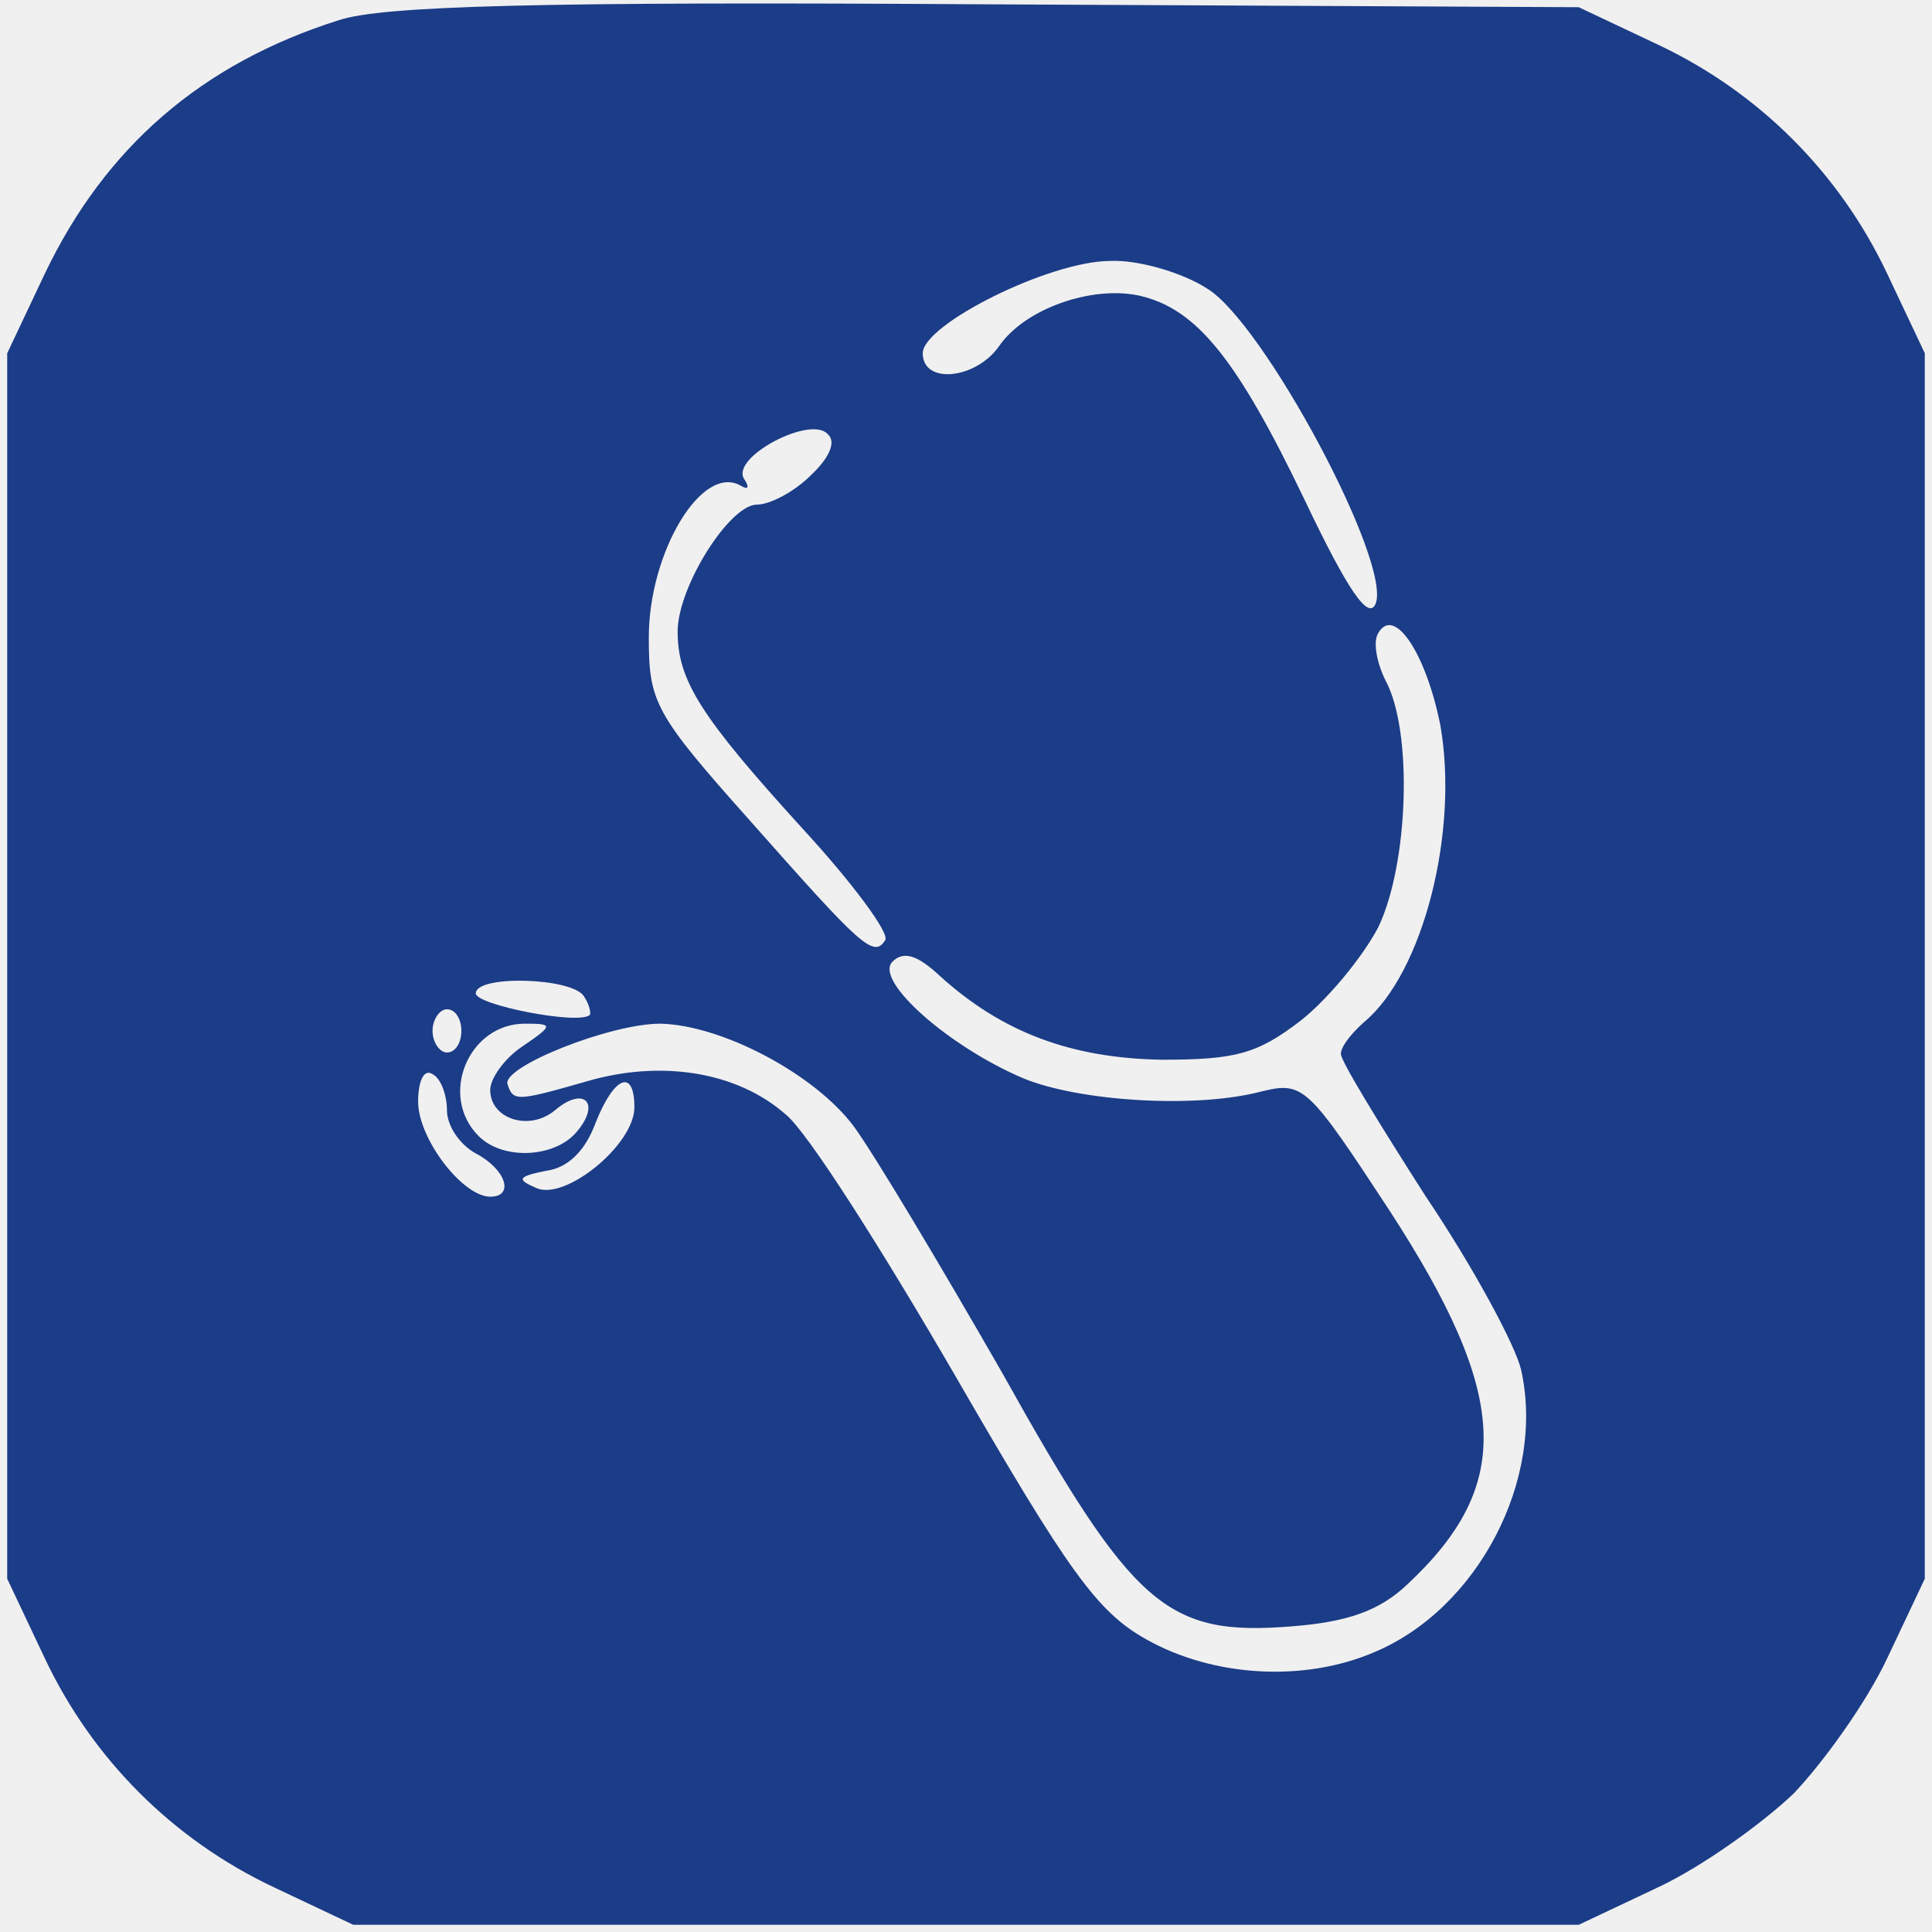
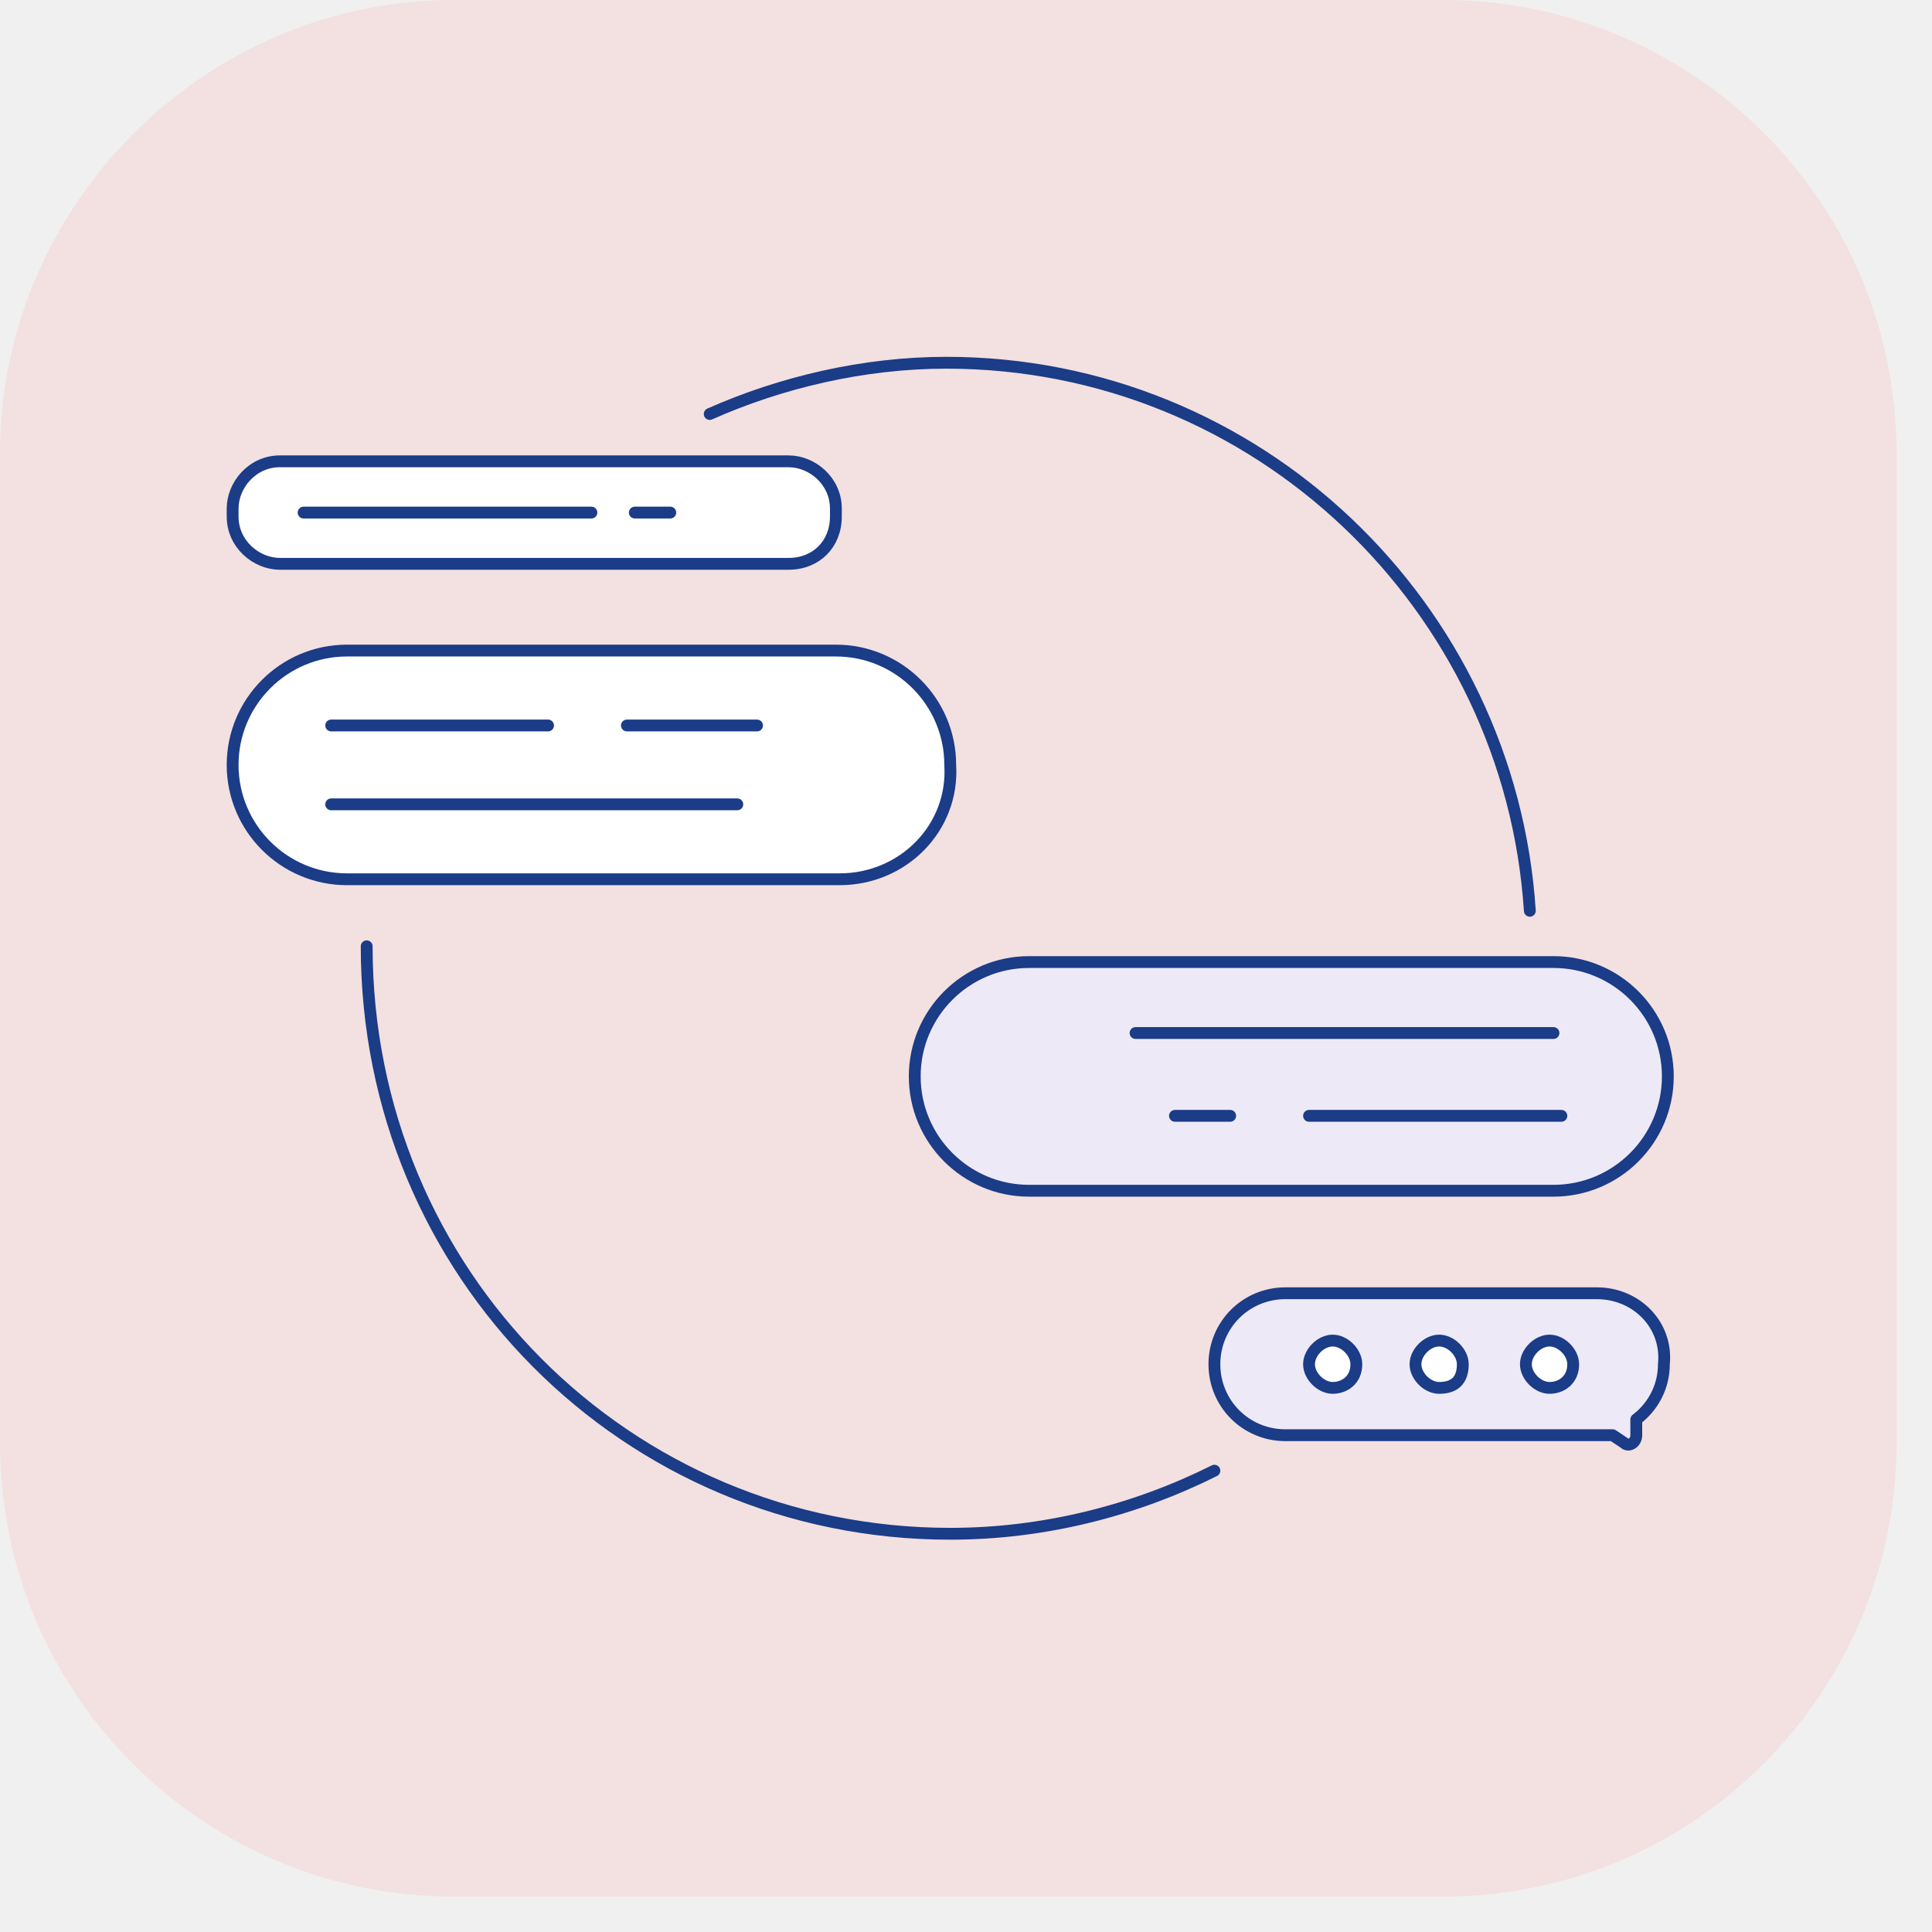
- <svg xmlns="http://www.w3.org/2000/svg" version="1.0" width="134pt" height="134pt" viewBox="0 0 134 134" preserveAspectRatio="xMidYMid meet">
-   <g transform="translate(0,134) scale(0.1,-0.1)" fill="#1B3C87" stroke="none">
-     <path d="M235 1326 c-95 -30 -162 -88 -204 -176 l-26 -55 0 -425 0 -425 26 -55 c33 -70 89 -126 159 -159 l55 -26 425 0 425 0 55 26 c30 14 72 44 94 65 21 22 51 64 65 94 l26 55 0 425 0 425 -26 55 c-33 70 -89 126 -159 159 l-55 26 -410 2 c-311 2 -420 -1 -450 -11z m602 -186 c39 -23 129 -191 117 -219 -5 -11 -19 9 -49 72 -47 98 -75 133 -115 142 -33 7 -79 -9 -97 -35 -16 -23 -53 -27 -53 -5 0 20 88 64 130 64 19 1 50 -8 67 -19z m-275 -130 c-11 -11 -28 -20 -37 -20 -19 0 -55 -57 -55 -88 0 -34 16 -59 86 -136 35 -38 61 -73 58 -78 -8 -13 -17 -4 -94 83 -66 74 -70 82 -70 127 0 59 37 121 64 105 5 -3 6 -1 2 5 -9 15 46 44 58 31 6 -5 2 -16 -12 -29z m437 -173 c13 -74 -12 -172 -53 -206 -9 -8 -16 -17 -16 -22 0 -5 27 -49 59 -99 33 -49 62 -103 66 -120 17 -76 -30 -166 -102 -196 -49 -21 -112 -17 -158 9 -34 19 -54 47 -132 182 -51 88 -103 170 -118 182 -34 30 -87 38 -138 23 -49 -14 -51 -14 -55 -2 -4 12 71 42 106 42 43 -1 107 -35 134 -71 14 -19 60 -96 103 -171 91 -163 114 -183 201 -176 39 3 61 11 80 29 74 69 71 131 -12 259 -57 87 -60 90 -89 83 -45 -12 -126 -7 -165 9 -52 22 -104 68 -91 81 8 8 18 4 33 -10 43 -39 91 -57 154 -58 51 0 66 4 96 27 19 15 43 44 54 65 21 44 24 136 5 171 -6 12 -9 27 -5 33 11 19 33 -14 43 -64z m-594 -188 c4 -6 5 -12 4 -13 -8 -7 -79 7 -79 15 0 13 67 11 75 -2z m-85 -24 c0 -8 -4 -15 -10 -15 -5 0 -10 7 -10 15 0 8 5 15 10 15 6 0 10 -7 10 -15z m42 -11 c-12 -8 -22 -22 -22 -30 0 -20 27 -29 45 -14 20 17 32 5 15 -15 -15 -18 -51 -20 -68 -3 -28 28 -7 78 32 78 20 0 20 -1 -2 -16z m-52 -44 c0 -11 9 -24 20 -30 21 -11 27 -30 10 -30 -19 0 -50 40 -50 66 0 14 4 23 10 19 6 -3 10 -15 10 -25z m130 2 c0 -26 -48 -65 -68 -56 -14 6 -13 8 7 12 15 2 27 14 34 33 13 33 27 38 27 11z" />
-   </g>
+ <svg xmlns="http://www.w3.org/2000/svg" width="49" height="49" viewBox="0 0 49 49" fill="none">
+   <path opacity="0.2" d="M11.5 0H36.6C42.9 0 48.1 5.1 48.1 11.5V36.6C48.1 42.9 43 48.1 36.6 48.1H11.5C5.2 48.1 0 43 0 36.6V11.5C0 5.2 5.2 0 11.5 0Z" fill="#FFA0A0" />
+   <path d="M30.8 37.3C28.8 38.3 26.5 38.9 24.1 38.9C15.9 38.9 9.3 32.3 9.3 24" stroke="#1B3C87" stroke-width="0.3" stroke-miterlimit="10" stroke-linecap="round" stroke-linejoin="round" />
+   <path d="M18 10.5C19.8 9.7 21.9 9.2 24 9.2C31.9 9.2 38.3 15.4 38.8 23.1" stroke="#1B3C87" stroke-width="0.3" stroke-miterlimit="10" stroke-linecap="round" stroke-linejoin="round" />
+   <path d="M21.3 22.3H8.8C7.2 22.3 5.9 21 5.9 19.4C5.9 17.8 7.2 16.5 8.8 16.5H21.2C22.8 16.5 24.1 17.8 24.1 19.4C24.2 21 22.9 22.3 21.3 22.3Z" fill="white" stroke="#1B3C87" stroke-width="0.3" stroke-miterlimit="10" stroke-linecap="round" stroke-linejoin="round" />
+   <path d="M8.4 18.4H13.9" stroke="#1B3C87" stroke-width="0.3" stroke-miterlimit="10" stroke-linecap="round" stroke-linejoin="round" />
+   <path d="M15.9 18.4H19.2" stroke="#1B3C87" stroke-width="0.3" stroke-miterlimit="10" stroke-linecap="round" stroke-linejoin="round" />
+   <path d="M8.4 20.4H18.7" stroke="#1B3C87" stroke-width="0.3" stroke-miterlimit="10" stroke-linecap="round" stroke-linejoin="round" />
+   <path d="M39.4 30.2H26.1C24.5 30.2 23.2 28.9 23.2 27.3C23.2 25.7 24.5 24.4 26.1 24.4H39.4C41 24.4 42.3 25.7 42.3 27.3C42.3 28.9 41 30.2 39.4 30.2Z" fill="#EDE9F7" stroke="#1B3C87" stroke-width="0.3" stroke-miterlimit="10" stroke-linecap="round" stroke-linejoin="round" />
+   <path d="M39.4 26.2H28.8" stroke="#1B3C87" stroke-width="0.3" stroke-miterlimit="10" stroke-linecap="round" stroke-linejoin="round" />
+   <path d="M39.6 28.3H33.2" stroke="#1B3C87" stroke-width="0.3" stroke-miterlimit="10" stroke-linecap="round" stroke-linejoin="round" />
+   <path d="M29.8 28.3H31.2" stroke="#1B3C87" stroke-width="0.3" stroke-miterlimit="10" stroke-linecap="round" stroke-linejoin="round" />
+   <path d="M20 14.3H7.1C6.5 14.3 5.9 13.8 5.9 13.1V12.9C5.9 12.3 6.4 11.7 7.1 11.7H20C20.6 11.7 21.2 12.2 21.2 12.9V13.1C21.2 13.8 20.7 14.3 20 14.3Z" fill="white" stroke="#1B3C87" stroke-width="0.3" stroke-miterlimit="10" stroke-linecap="round" stroke-linejoin="round" />
+   <path d="M7.7 13H15" stroke="#1B3C87" stroke-width="0.3" stroke-miterlimit="10" stroke-linecap="round" stroke-linejoin="round" />
+   <path d="M16.1 13H17" stroke="#1B3C87" stroke-width="0.3" stroke-miterlimit="10" stroke-linecap="round" stroke-linejoin="round" />
+   <path d="M40.5 32.8H32.6C31.6 32.8 30.8 33.6 30.8 34.6C30.8 35.6 31.6 36.4 32.6 36.4H40.5C40.6 36.4 40.8 36.4 40.9 36.4L41.2 36.6C41.3 36.7 41.5 36.6 41.5 36.4V36C41.9 35.7 42.2 35.2 42.2 34.6C42.3 33.6 41.5 32.8 40.5 32.8Z" fill="#EDE9F7" stroke="#1B3C87" stroke-width="0.3" stroke-miterlimit="10" stroke-linecap="round" stroke-linejoin="round" />
+   <path d="M33.8 35.2C33.5 35.2 33.2 34.9 33.2 34.6C33.2 34.3 33.5 34 33.8 34C34.1 34 34.4 34.3 34.4 34.6C34.4 35 34.1 35.2 33.8 35.2Z" fill="white" stroke="#1B3C87" stroke-width="0.3" stroke-miterlimit="10" stroke-linecap="round" stroke-linejoin="round" />
+   <path d="M36.5 35.2C36.2 35.2 35.9 34.9 35.9 34.6C35.9 34.3 36.2 34 36.5 34C36.8 34 37.1 34.3 37.1 34.6C37.1 35 36.9 35.2 36.5 35.2Z" fill="white" stroke="#1B3C87" stroke-width="0.3" stroke-miterlimit="10" stroke-linecap="round" stroke-linejoin="round" />
+   <path d="M39.3 35.2C39 35.2 38.7 34.9 38.7 34.6C38.7 34.3 39 34 39.3 34C39.6 34 39.9 34.3 39.9 34.6C39.9 35 39.6 35.2 39.3 35.2Z" fill="white" stroke="#1B3C87" stroke-width="0.3" stroke-miterlimit="10" stroke-linecap="round" stroke-linejoin="round" />
</svg>
